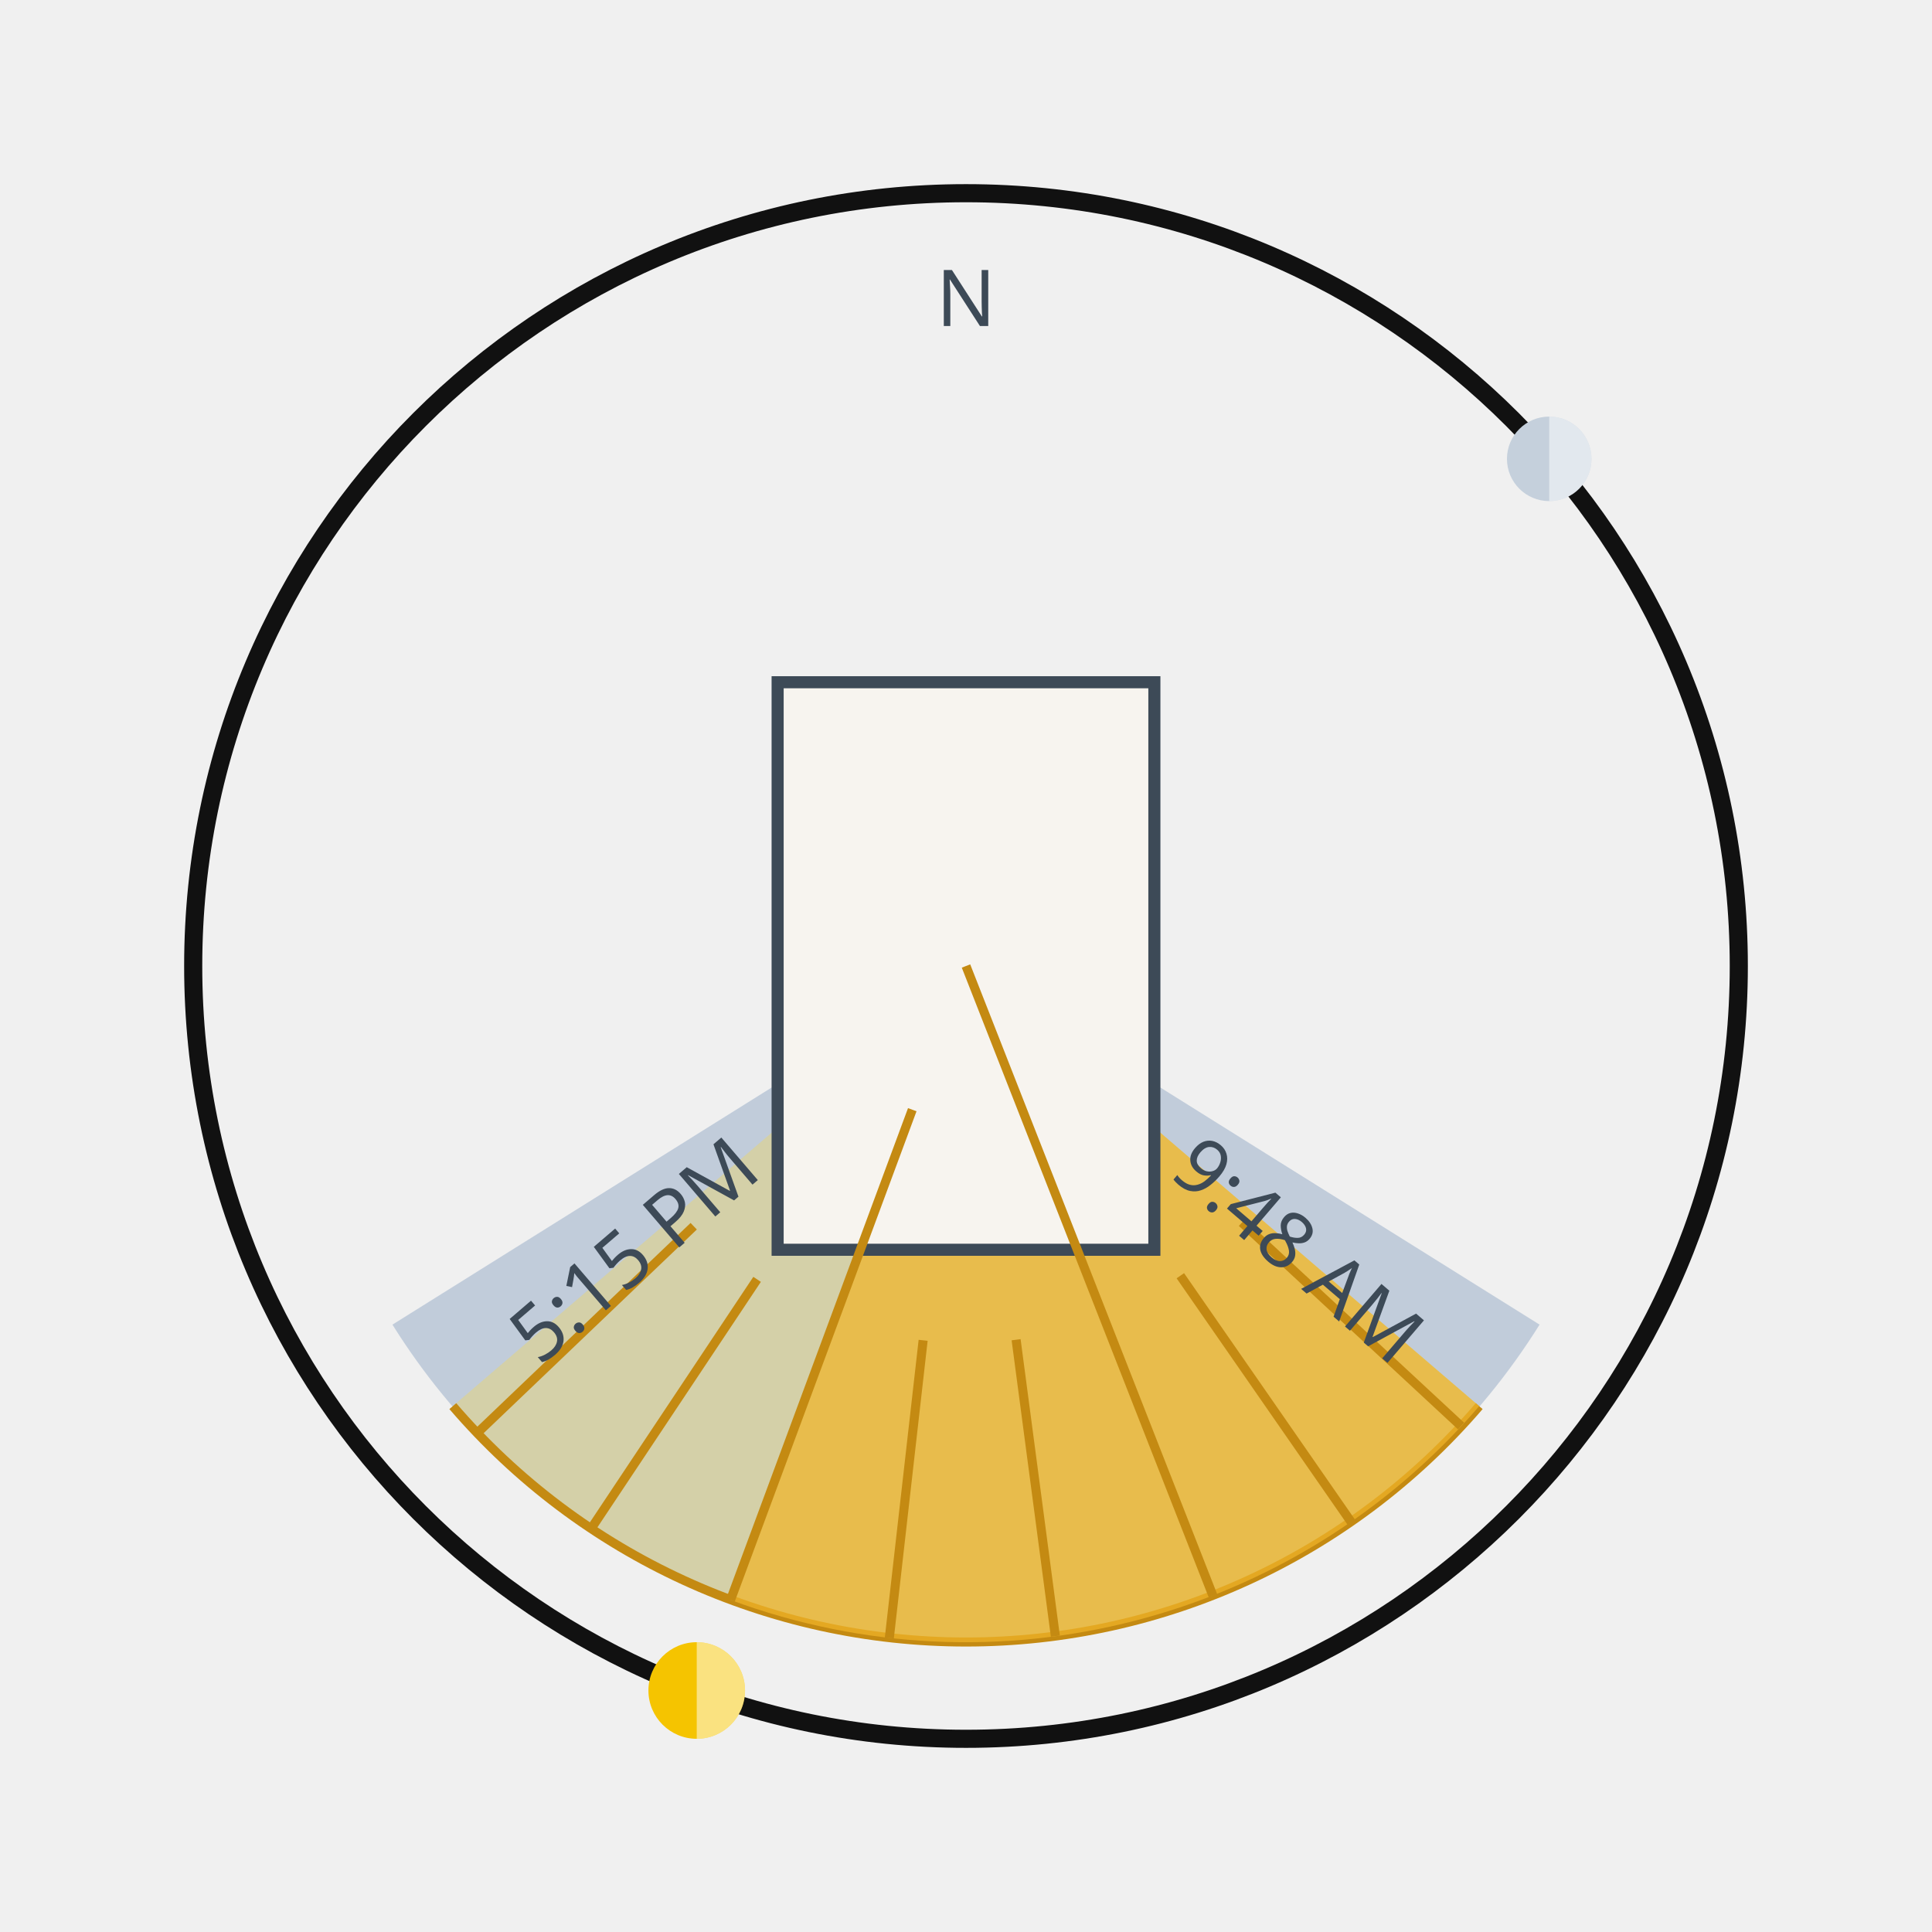
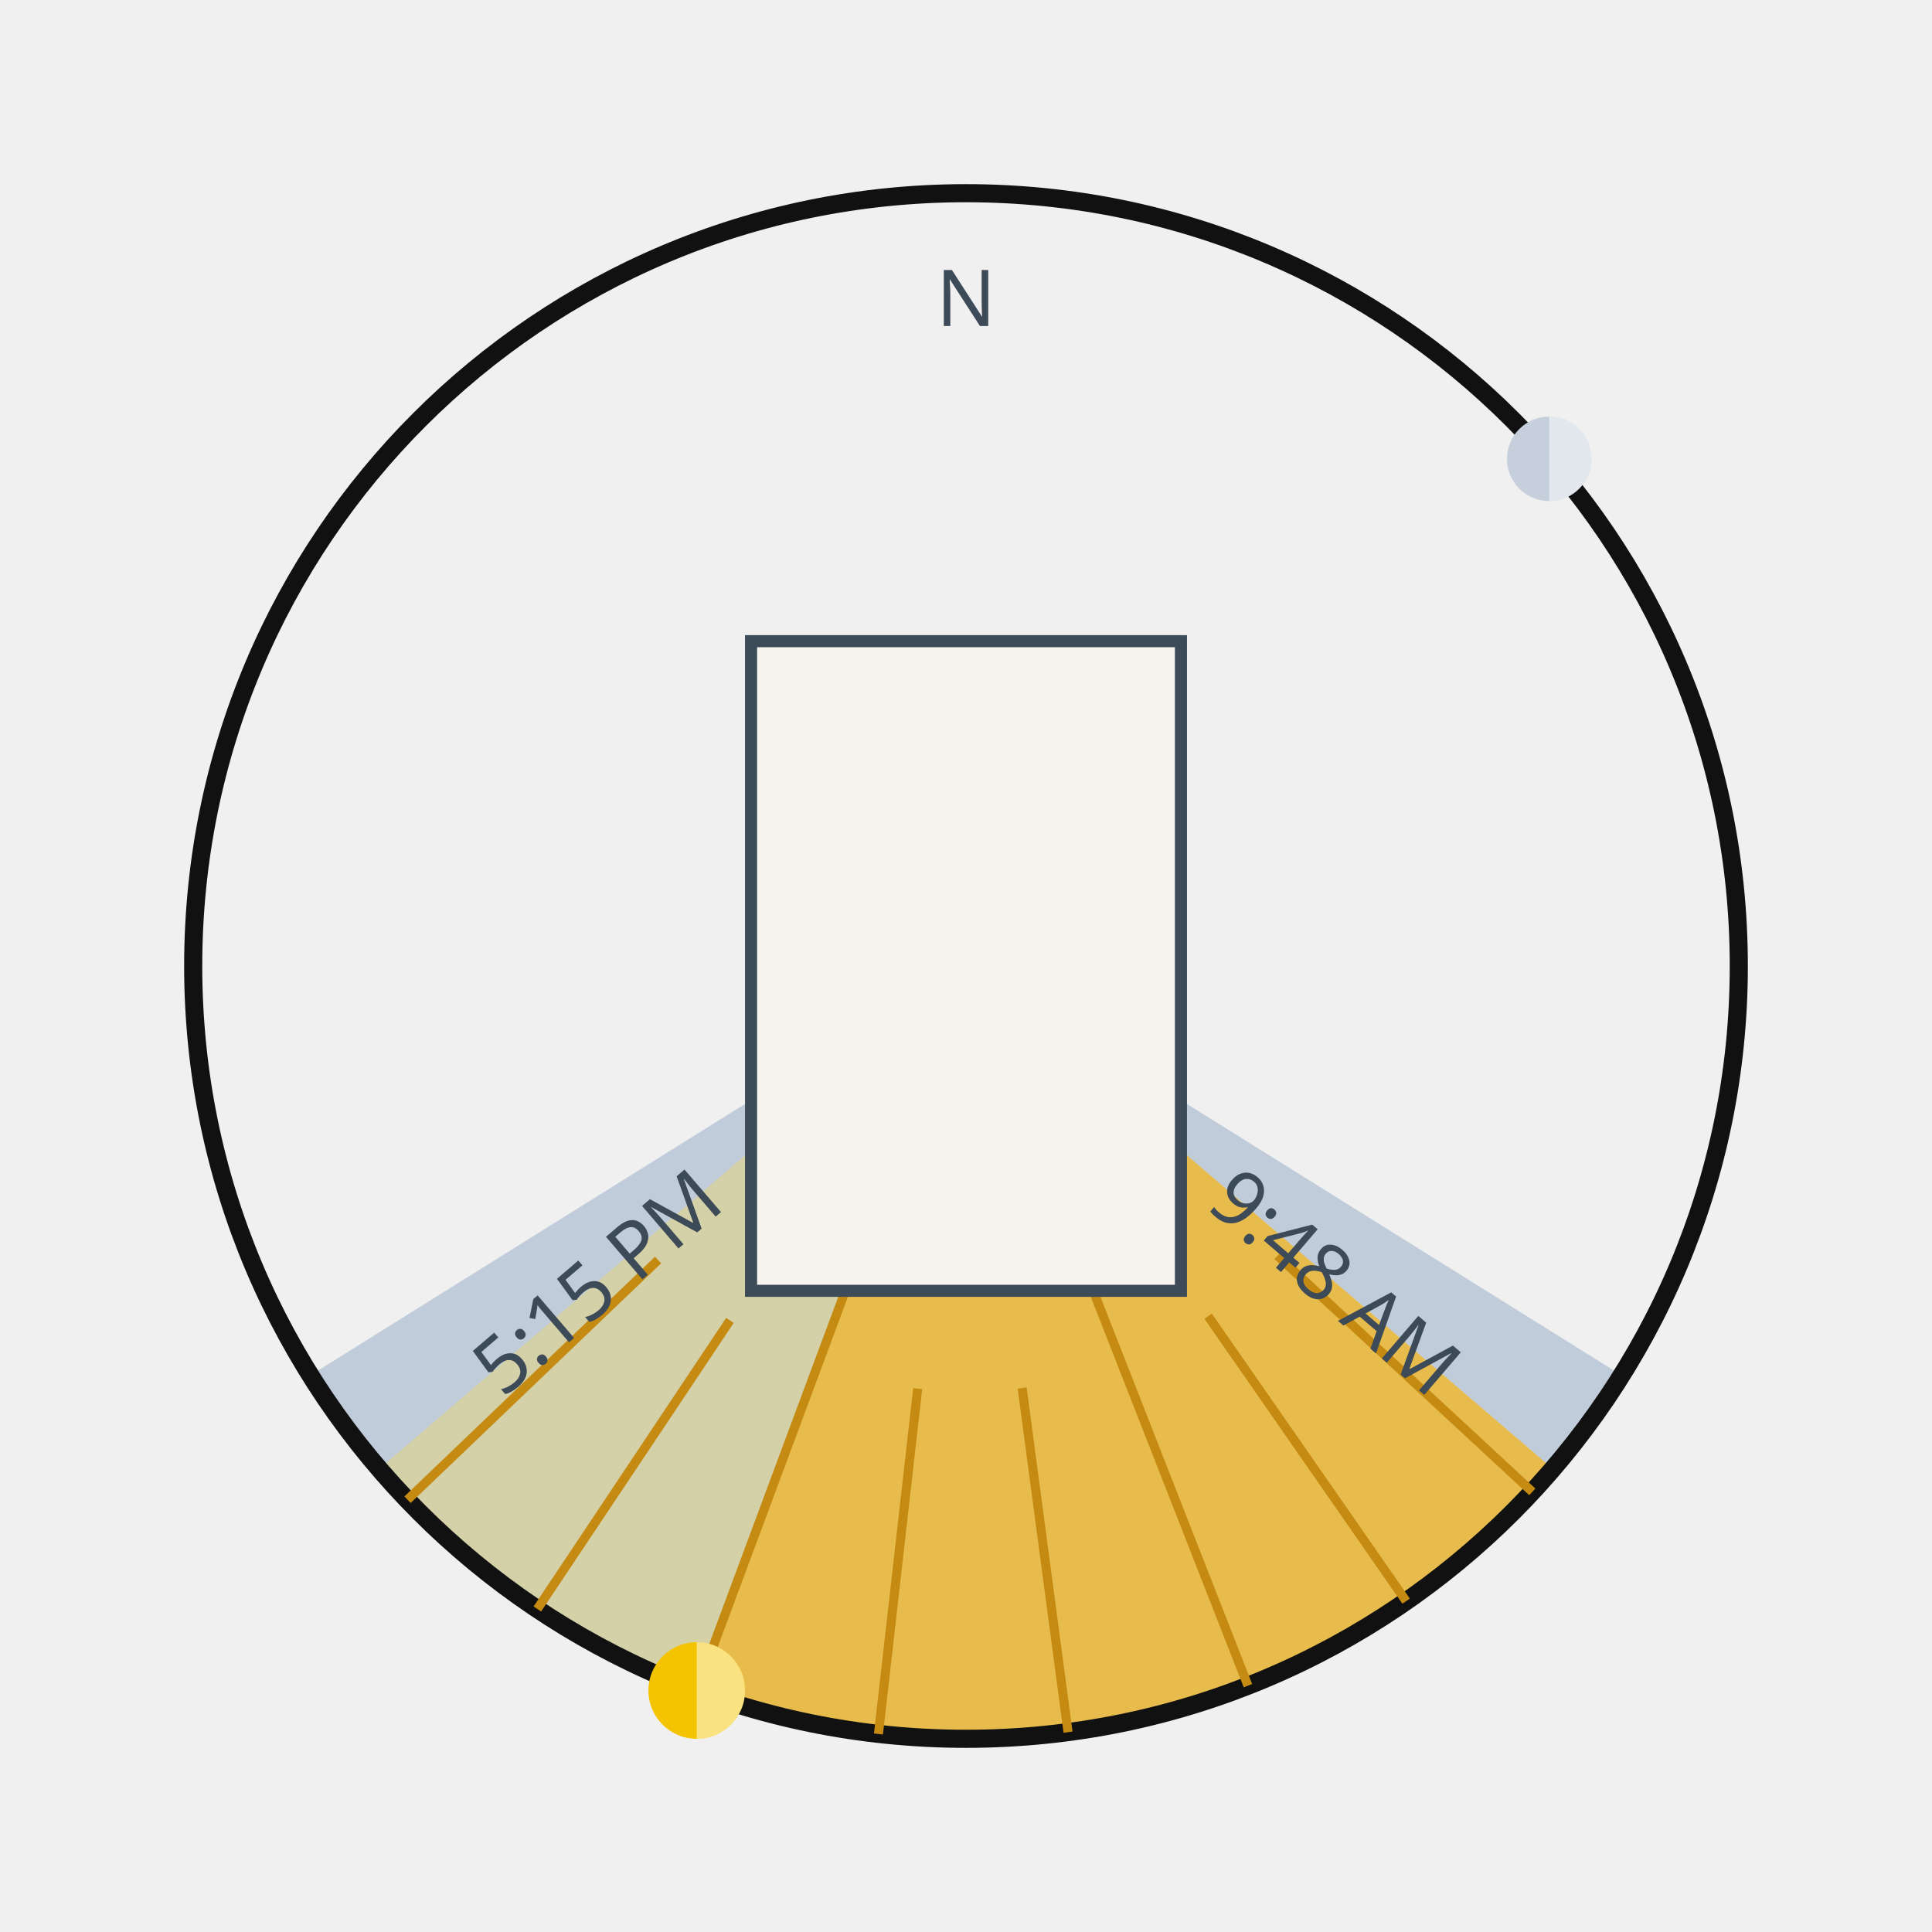
<svg xmlns="http://www.w3.org/2000/svg" width="320" height="320" viewBox="0 0 320 320" font-family="sans-serif" font-size="13">
-   <path id="twilight" d="M 160.0 160.0 L 255.0 219.4 A 112.0 112.0 0 0 1 65.0 219.4 Z" fill="#9aafc9" fill-opacity="0.55" />
-   <path id="pale" d="M 160.0 160.0 L 245.0 232.9 A 112.0 112.0 0 0 1 75.0 232.9 Z" fill="#f6d84a" fill-opacity="0.35" />
-   <path id="rim" d="M 245.0 232.9 A 112.0 112.0 0 0 1 75.0 232.9" fill="none" stroke="#c48a12" stroke-width="1.5" />
+   <path id="twilight" d="M 160.0 160.0 L 268.6 227.8 A 128.0 128.0 0 0 1 51.4 227.8 Z" fill="#9aafc9" fill-opacity="0.55" />
+   <path id="pale" d="M 160.0 160.0 L 257.2 243.3 A 128.0 128.0 0 0 1 62.8 243.3 Z" fill="#f6d84a" fill-opacity="0.35" />
+   <path id="rim" d="M 257.2 243.3 A 128.0 128.0 0 0 1 62.8 243.3" fill="none" stroke="#c48a12" stroke-width="1.5" />
+   <path id="strong" d="M 160.0 160.0 L 257.2 243.3 A 128.0 128.0 0 0 1 115.4 280.0 Z" fill="#f0b429" fill-opacity="0.72" />
  <circle id="ring" cx="160.0" cy="160.0" r="128.0" fill="none" stroke="#111111" stroke-width="3" />
-   <path id="strong" d="M 160.0 160.0 L 245.0 232.9 A 112.0 112.0 0 0 1 121.0 265.0 Z" fill="#f0b429" fill-opacity="0.72" />
-   <polygon id="house" points="128.8,207.0 128.8,113.0 191.2,113.0 191.2,207.0" fill="#f7f4ef" stroke="#3d4a57" stroke-width="2" />
  <g id="hours">
-     <line x1="205.7" y1="202.5" x2="242.0" y2="236.2" stroke="#c48a12" stroke-width="1.5" />
-     <line x1="195.5" y1="211.3" x2="223.8" y2="252.1" stroke="#c48a12" stroke-width="1.5" />
-     <line x1="160.0" y1="160.0" x2="200.9" y2="264.3" stroke="#c48a12" stroke-width="1.5" />
-     <line x1="168.3" y1="221.9" x2="174.8" y2="271.0" stroke="#c48a12" stroke-width="1.5" />
-     <line x1="152.9" y1="222.0" x2="147.3" y2="271.3" stroke="#c48a12" stroke-width="1.5" />
-     <line x1="151.1" y1="183.8" x2="121.0" y2="265.0" stroke="#c48a12" stroke-width="1.5" />
-     <line x1="125.4" y1="211.9" x2="97.9" y2="253.2" stroke="#c48a12" stroke-width="1.5" />
-     <line x1="114.9" y1="203.1" x2="79.0" y2="237.4" stroke="#c48a12" stroke-width="1.5" />
+     <line x1="211.6" y1="208.0" x2="253.8" y2="247.1" stroke="#c48a12" stroke-width="1.5" />
+     <line x1="200.1" y1="218.0" x2="232.9" y2="265.2" stroke="#c48a12" stroke-width="1.5" />
+     <line x1="160.0" y1="160.0" x2="206.7" y2="279.2" stroke="#c48a12" stroke-width="1.5" />
+     <line x1="169.3" y1="229.9" x2="176.9" y2="286.9" stroke="#c48a12" stroke-width="1.5" />
+     <line x1="152.0" y1="230.0" x2="145.5" y2="287.2" stroke="#c48a12" stroke-width="1.5" />
+     <line x1="149.9" y1="187.2" x2="115.4" y2="280.0" stroke="#c48a12" stroke-width="1.5" />
+     <line x1="120.9" y1="218.7" x2="89.0" y2="266.5" stroke="#c48a12" stroke-width="1.5" />
+     <line x1="109.0" y1="208.7" x2="67.5" y2="248.4" stroke="#c48a12" stroke-width="1.5" />
  </g>
+   <polygon id="house" points="124.4,213.8 124.4,106.2 195.6,106.2 195.6,213.8" fill="#f7f4ef" stroke="#3d4a57" stroke-width="2" />
  <g id="sun">
    <circle cx="115.4" cy="280.0" r="8.0" fill="#f5c400" />
    <path d="M 115.4 272.0 A 8.0 8.0 0 0 1 115.4 288.0 Z" fill="#ffffff" fill-opacity="0.5" />
  </g>
  <g id="moon">
    <circle cx="256.6" cy="76.0" r="7.0" fill="#c5d0dc" />
    <path d="M 256.6 69.0 A 7.0 7.0 0 0 1 256.6 83.0 Z" fill="#ffffff" fill-opacity="0.5" />
  </g>
-   <text id="sunrise" x="215.0" y="207.1" text-anchor="middle" dominant-baseline="middle" fill="#3d4a57" transform="rotate(40.6 215.0 207.1)">9:48 AM</text>
-   <text id="sunset" x="105.0" y="207.1" text-anchor="middle" dominant-baseline="middle" fill="#3d4a57" transform="rotate(319.4 105.0 207.1)">5:15 PM</text>
+   <text id="sunrise" x="221.1" y="212.4" text-anchor="middle" dominant-baseline="middle" fill="#3d4a57" transform="rotate(40.6 221.1 212.4)">9:48 AM</text>
+   <text id="sunset" x="98.9" y="212.4" text-anchor="middle" dominant-baseline="middle" fill="#3d4a57" transform="rotate(319.4 98.9 212.4)">5:15 PM</text>
  <text id="north" x="160.0" y="54.0" text-anchor="middle" fill="#3d4a57">N</text>
</svg>
